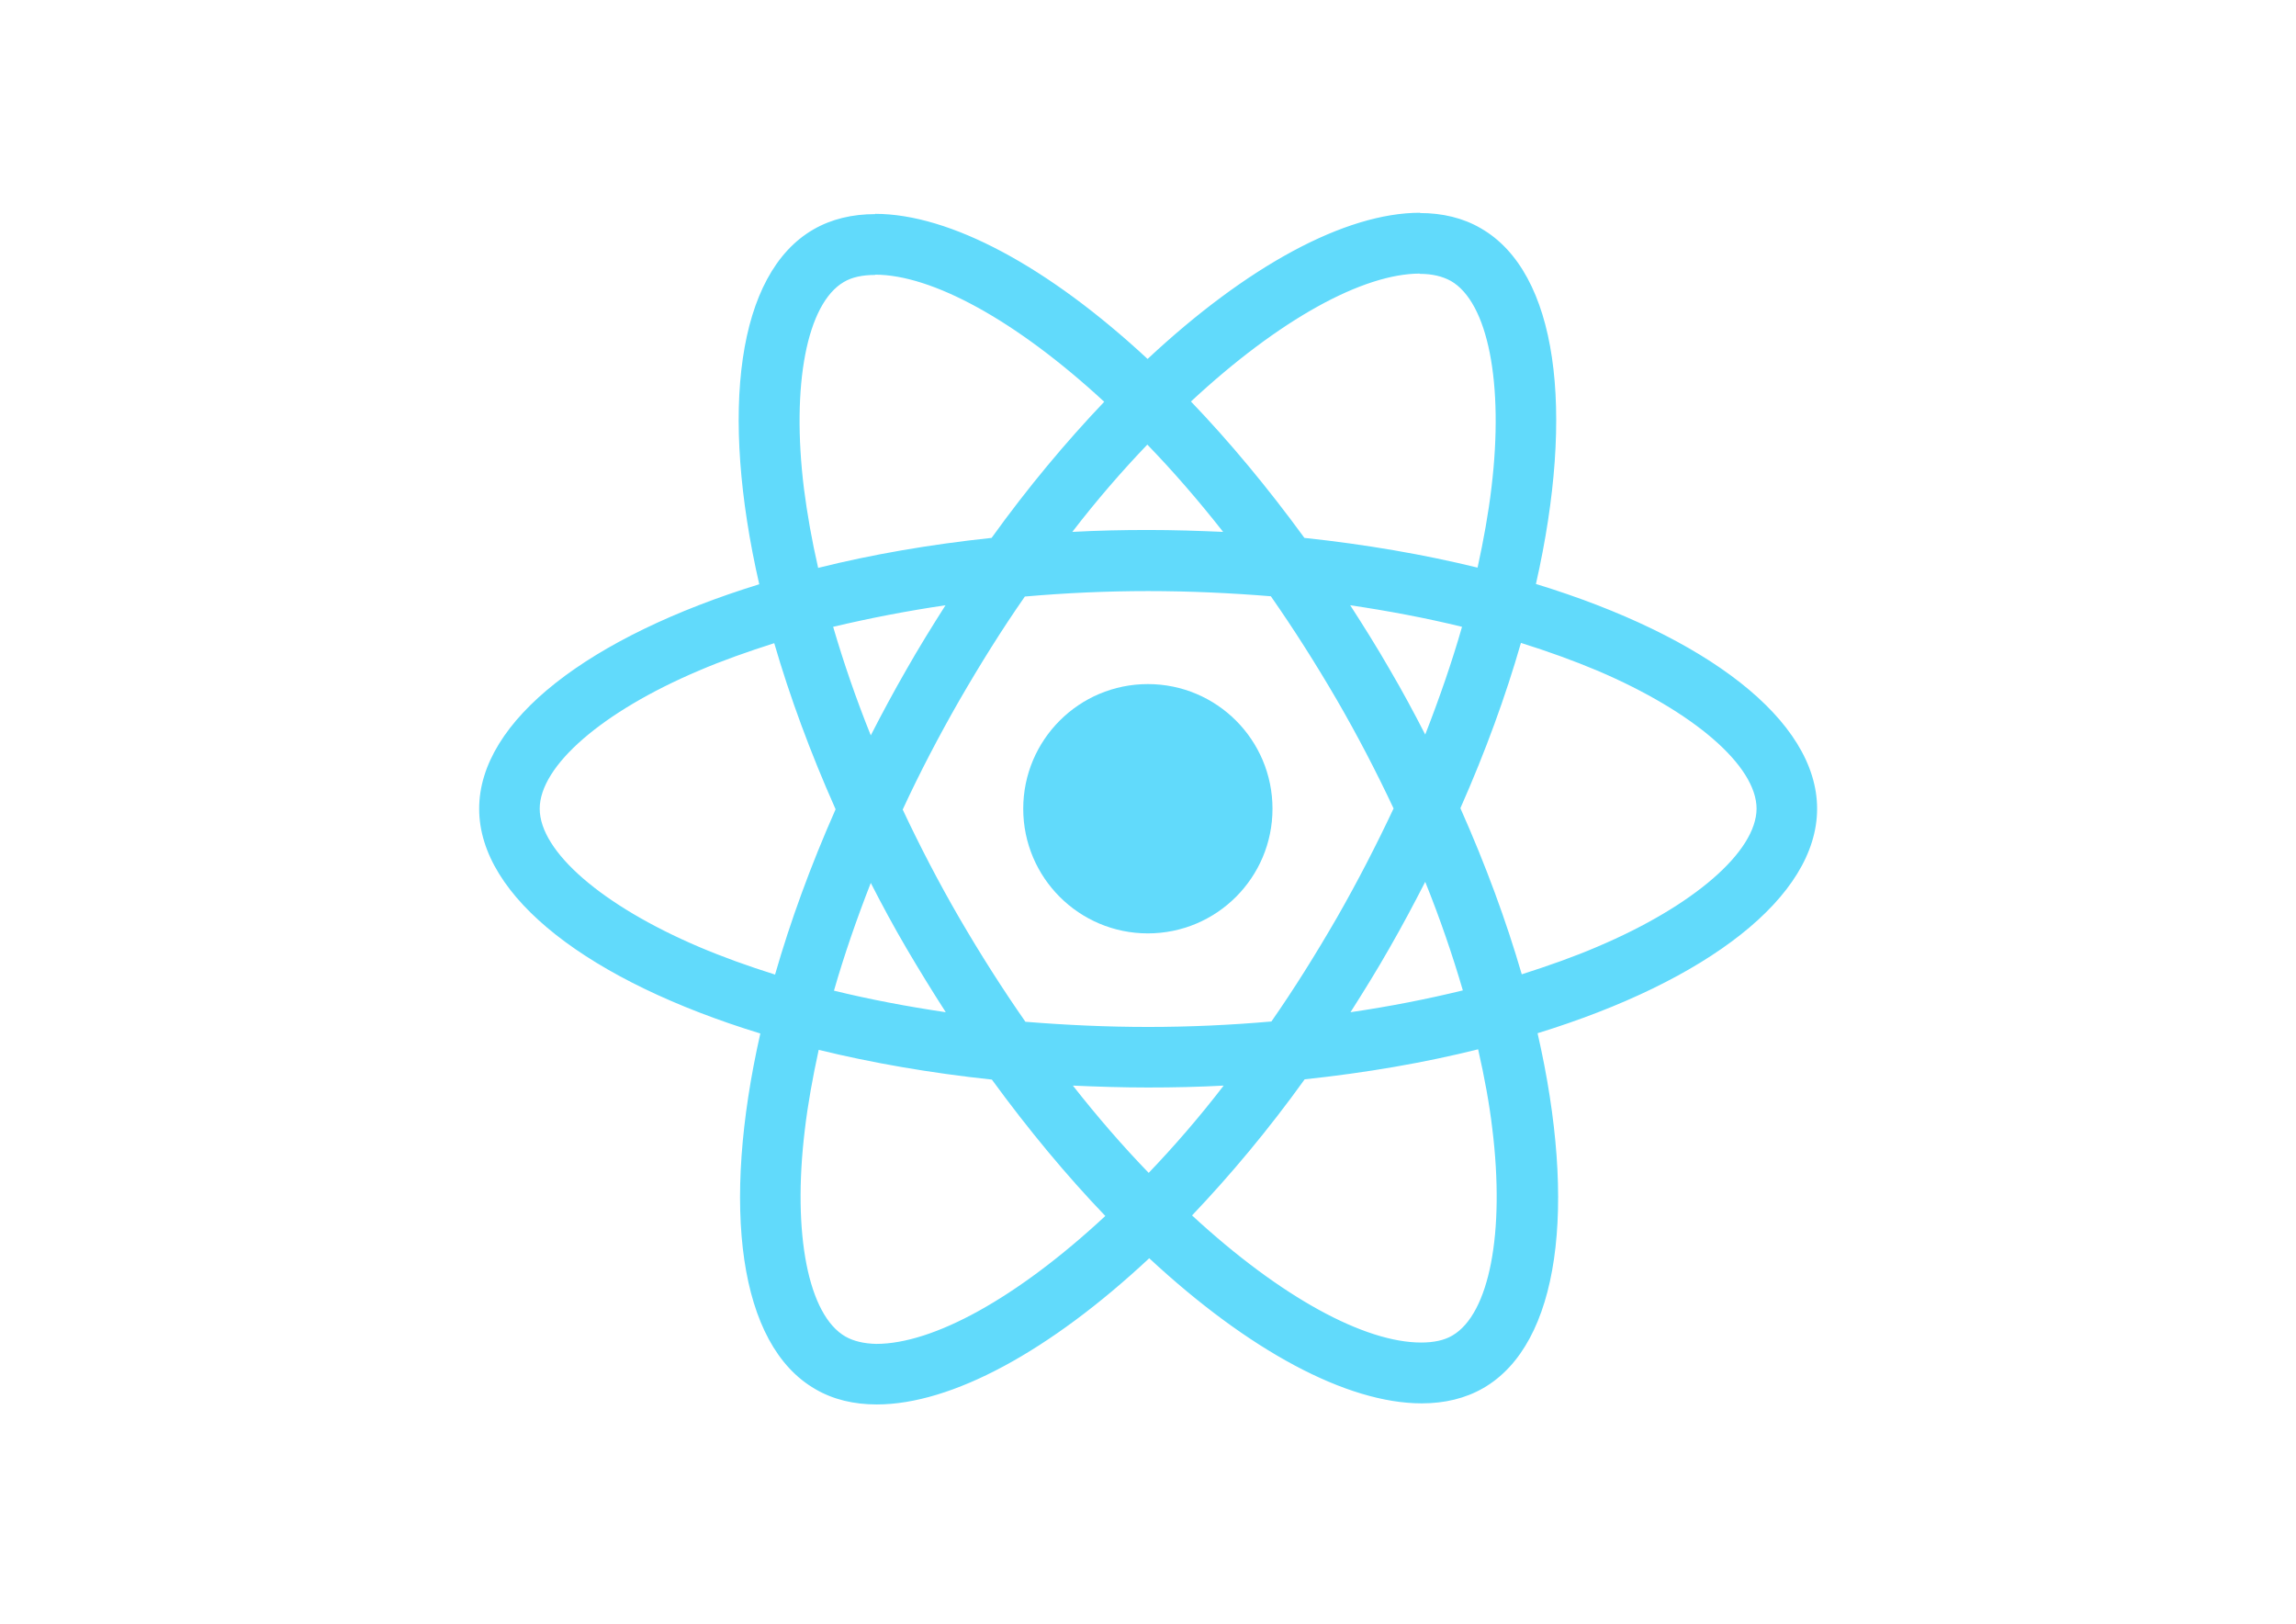
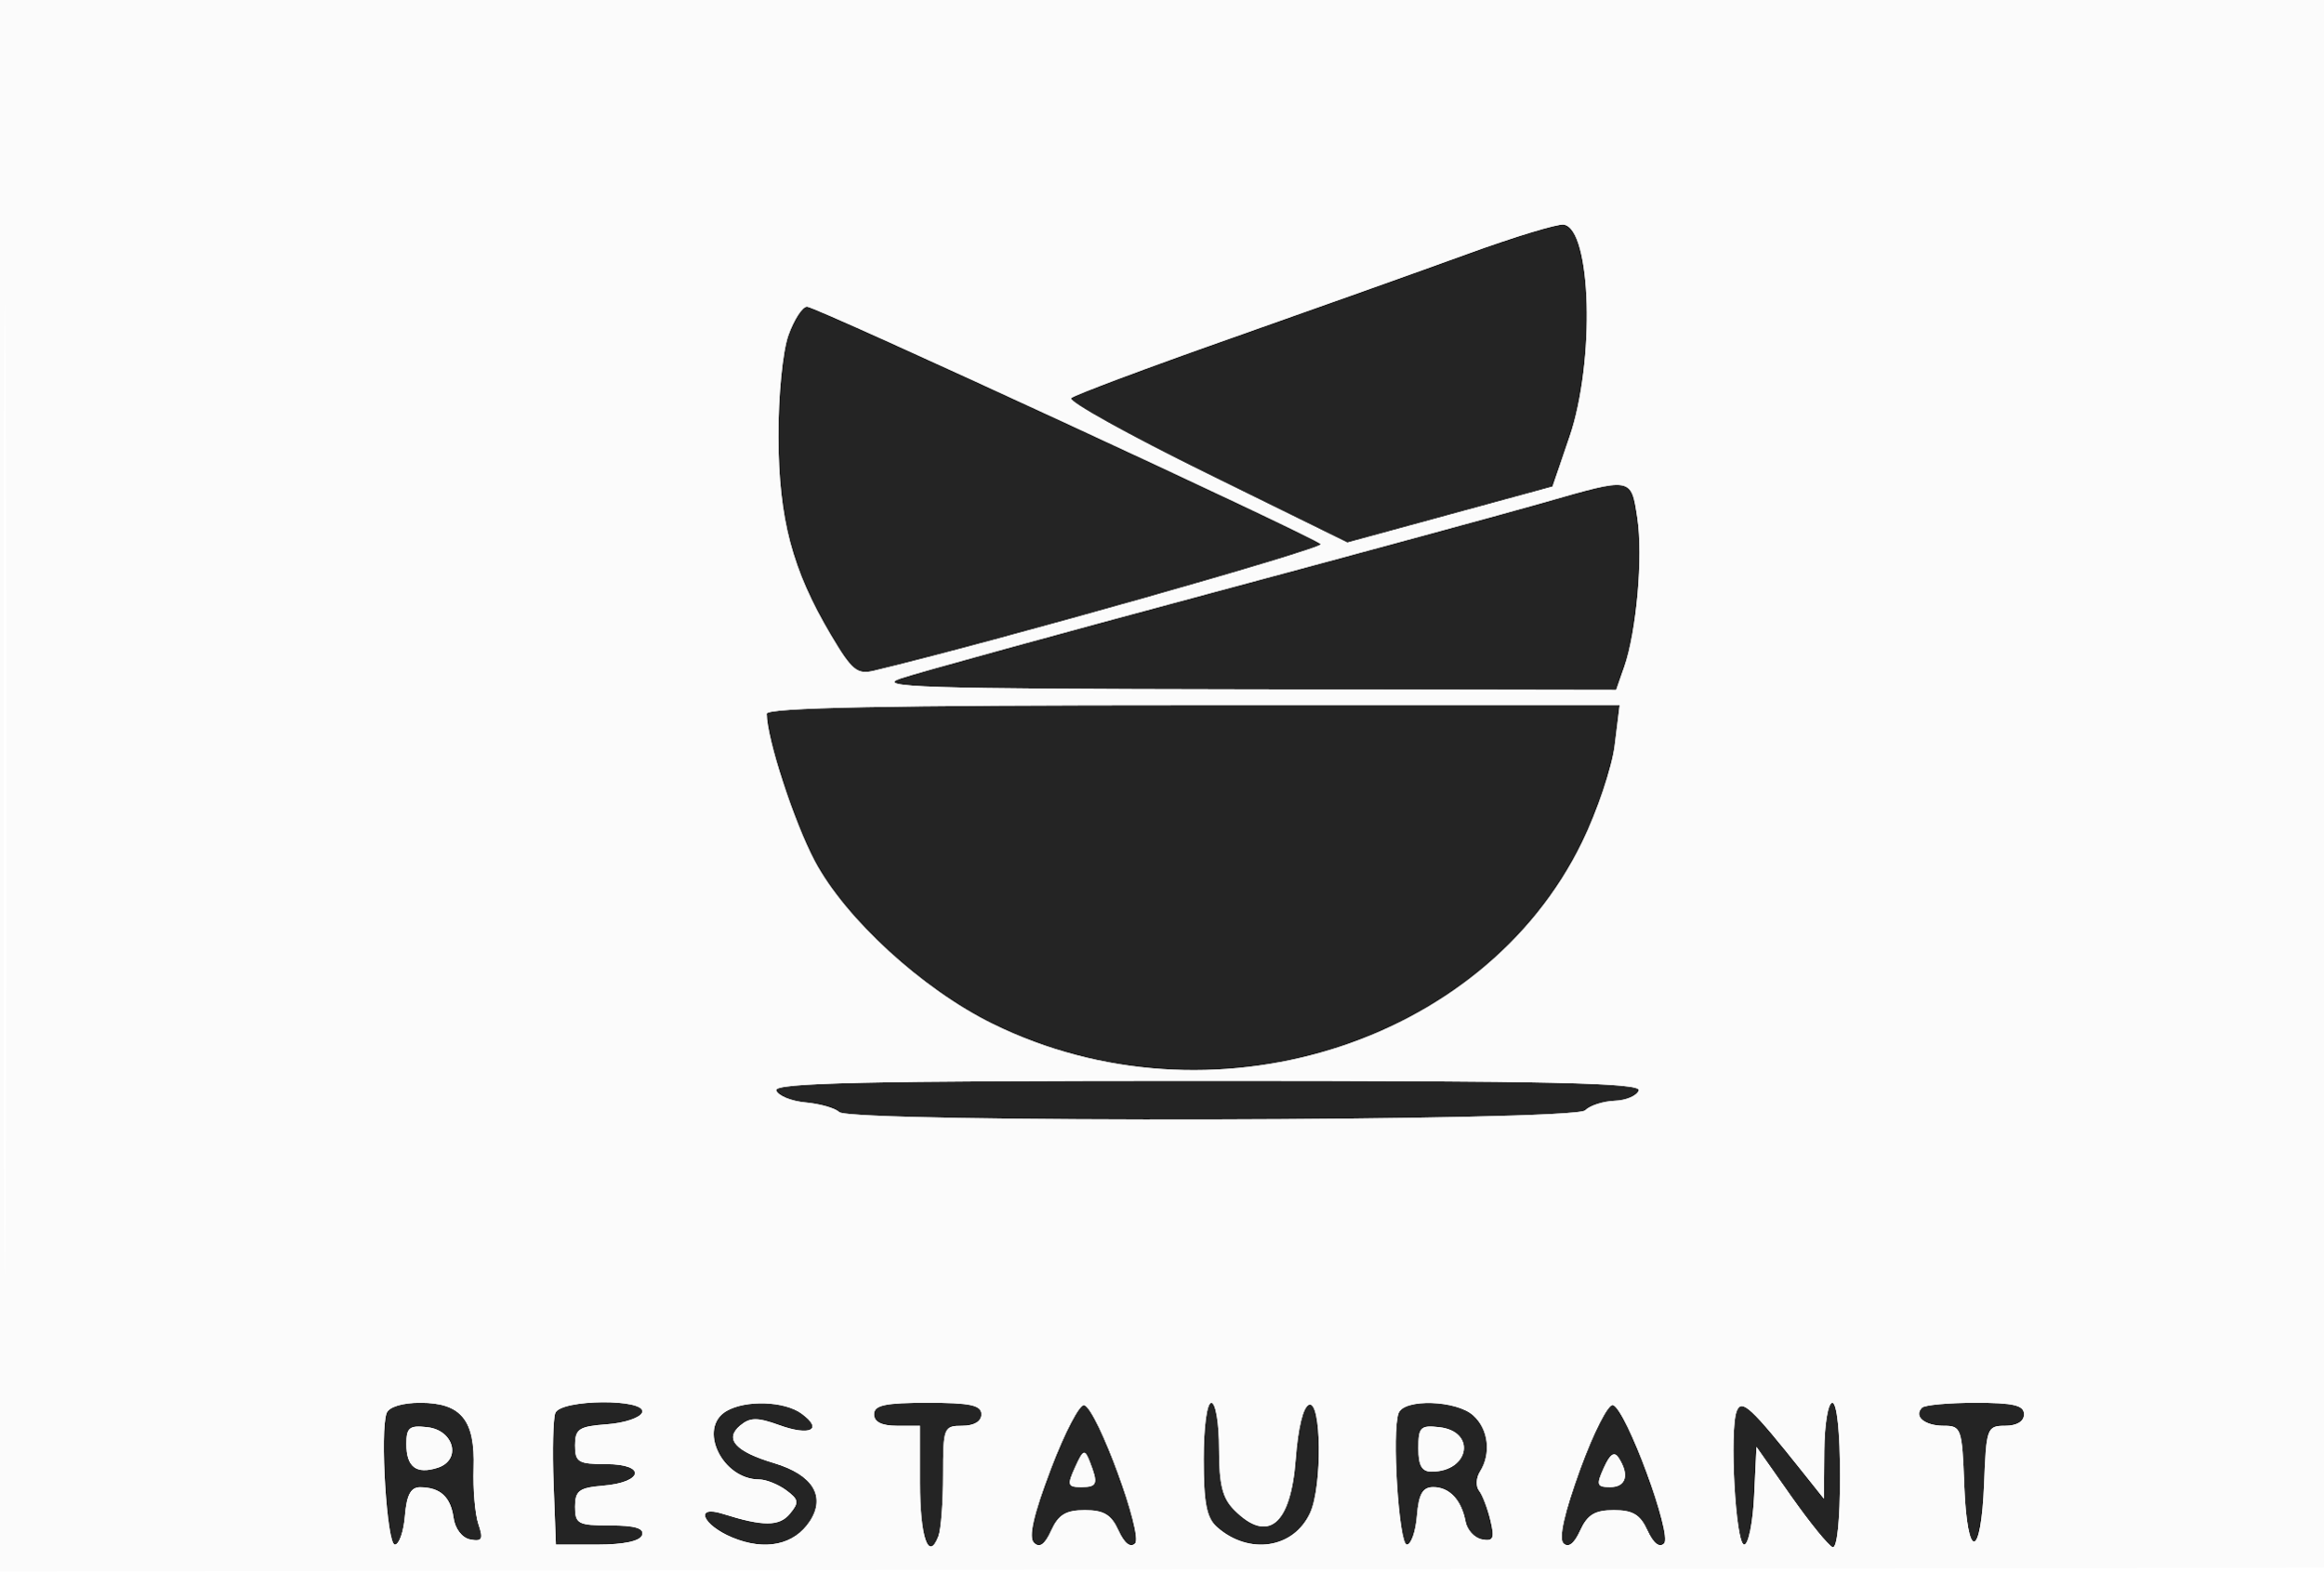
- <svg xmlns="http://www.w3.org/2000/svg" viewBox="0 0 841.9 595.3">
-   <g fill="#61DAFB">
-     <path d="M666.3 296.5c0-32.5-40.7-63.3-103.1-82.4 14.4-63.6 8-114.2-20.2-130.4-6.5-3.8-14.1-5.6-22.4-5.6v22.3c4.6 0 8.3.9 11.4 2.6 13.6 7.8 19.5 37.5 14.9 75.7-1.1 9.4-2.9 19.3-5.1 29.4-19.6-4.8-41-8.5-63.5-10.9-13.5-18.5-27.5-35.3-41.6-50 32.6-30.3 63.2-46.9 84-46.9V78c-27.5 0-63.5 19.6-99.9 53.6-36.4-33.8-72.4-53.2-99.9-53.2v22.3c20.7 0 51.4 16.5 84 46.6-14 14.7-28 31.4-41.3 49.9-22.6 2.4-44 6.1-63.6 11-2.3-10-4-19.7-5.2-29-4.7-38.2 1.1-67.9 14.6-75.8 3-1.8 6.9-2.6 11.5-2.6V78.5c-8.4 0-16 1.8-22.6 5.6-28.1 16.2-34.4 66.7-19.9 130.1-62.2 19.2-102.7 49.9-102.7 82.3 0 32.5 40.7 63.3 103.1 82.4-14.4 63.6-8 114.2 20.2 130.4 6.5 3.8 14.1 5.6 22.5 5.6 27.5 0 63.5-19.6 99.9-53.6 36.4 33.8 72.4 53.2 99.9 53.2 8.4 0 16-1.8 22.6-5.6 28.1-16.2 34.4-66.7 19.9-130.1 62-19.1 102.5-49.9 102.5-82.3zm-130.2-66.7c-3.7 12.9-8.3 26.2-13.5 39.5-4.1-8-8.4-16-13.1-24-4.6-8-9.5-15.8-14.4-23.4 14.2 2.1 27.9 4.7 41 7.9zm-45.8 106.5c-7.8 13.5-15.8 26.3-24.1 38.2-14.9 1.3-30 2-45.2 2-15.1 0-30.2-.7-45-1.9-8.3-11.9-16.4-24.6-24.2-38-7.6-13.1-14.5-26.4-20.8-39.8 6.2-13.4 13.2-26.8 20.7-39.9 7.8-13.5 15.8-26.3 24.1-38.2 14.9-1.3 30-2 45.2-2 15.1 0 30.2.7 45 1.9 8.3 11.9 16.4 24.6 24.2 38 7.6 13.1 14.5 26.4 20.8 39.8-6.3 13.4-13.2 26.8-20.7 39.9zm32.3-13c5.4 13.4 10 26.8 13.8 39.8-13.1 3.2-26.9 5.9-41.2 8 4.9-7.7 9.8-15.6 14.4-23.7 4.6-8 8.9-16.1 13-24.1zM421.2 430c-9.3-9.6-18.6-20.3-27.8-32 9 .4 18.2.7 27.5.7 9.4 0 18.7-.2 27.8-.7-9 11.7-18.3 22.4-27.5 32zm-74.4-58.9c-14.2-2.1-27.9-4.7-41-7.9 3.7-12.9 8.3-26.2 13.5-39.5 4.1 8 8.4 16 13.1 24 4.7 8 9.5 15.8 14.4 23.4zM420.7 163c9.3 9.6 18.6 20.3 27.8 32-9-.4-18.2-.7-27.5-.7-9.4 0-18.7.2-27.8.7 9-11.7 18.3-22.4 27.5-32zm-74 58.9c-4.9 7.7-9.8 15.6-14.4 23.7-4.6 8-8.9 16-13 24-5.4-13.4-10-26.8-13.8-39.8 13.1-3.1 26.9-5.8 41.2-7.9zm-90.5 125.2c-35.4-15.1-58.3-34.9-58.3-50.6 0-15.7 22.9-35.6 58.3-50.6 8.6-3.7 18-7 27.7-10.1 5.7 19.6 13.2 40 22.5 60.9-9.2 20.8-16.6 41.1-22.2 60.6-9.9-3.1-19.3-6.5-28-10.2zM310 490c-13.6-7.8-19.5-37.5-14.9-75.7 1.1-9.4 2.9-19.3 5.1-29.4 19.6 4.8 41 8.5 63.5 10.9 13.5 18.5 27.5 35.3 41.6 50-32.6 30.3-63.2 46.9-84 46.9-4.5-.1-8.3-1-11.3-2.7zm237.2-76.2c4.7 38.2-1.1 67.9-14.6 75.8-3 1.8-6.9 2.6-11.5 2.6-20.7 0-51.4-16.5-84-46.6 14-14.7 28-31.4 41.3-49.9 22.6-2.4 44-6.1 63.6-11 2.3 10.1 4.1 19.8 5.2 29.1zm38.5-66.7c-8.6 3.7-18 7-27.7 10.1-5.7-19.6-13.2-40-22.5-60.9 9.2-20.8 16.6-41.1 22.2-60.6 9.9 3.1 19.3 6.5 28.1 10.2 35.4 15.1 58.3 34.9 58.3 50.6-.1 15.7-23 35.6-58.4 50.6zM320.8 78.4z" />
-     <circle cx="420.9" cy="296.5" r="45.7" />
-     <path d="M520.5 78.1z" />
-   </g>
+ <svg xmlns="http://www.w3.org/2000/svg" width="303" height="205" viewBox="0 0 303 205" version="1.1">
+   <path d="M 191.500 33.081 C 185.450 35.284, 171.500 40.259, 160.500 44.137 C 149.500 48.015, 140.145 51.523, 139.711 51.933 C 139.277 52.343, 147.206 56.751, 157.331 61.730 L 175.739 70.783 189.120 67.129 L 202.500 63.475 204.715 56.987 C 208.063 47.179, 207.588 29.834, 203.956 29.294 C 203.155 29.174, 197.550 30.879, 191.500 33.081 M 102.828 43.750 C 102.069 45.893, 101.513 51.571, 101.531 57 C 101.567 67.695, 103.310 74.297, 108.344 82.798 C 111.101 87.455, 111.784 88.024, 113.990 87.496 C 129.696 83.739, 172.880 71.503, 172.283 70.979 C 170.964 69.821, 106.450 40, 105.265 40 C 104.654 40, 103.558 41.688, 102.828 43.750 M 201.500 65.512 C 197.100 66.779, 177.300 72.165, 157.500 77.480 C 137.700 82.795, 119.700 87.750, 117.500 88.493 C 114.029 89.664, 119.937 89.853, 162.152 89.921 L 210.804 90 211.854 86.990 C 213.465 82.367, 214.321 72.628, 213.561 67.559 C 212.761 62.224, 212.858 62.240, 201.500 65.512 M 100 93.106 C 100 96.318, 103.557 107.230, 106.264 112.326 C 110.270 119.865, 120.306 129.058, 129.435 133.550 C 157.717 147.466, 193.403 136.477, 206.368 109.858 C 208.339 105.811, 210.245 100.138, 210.604 97.250 L 211.258 92 155.629 92 C 115.666 92, 100 92.311, 100 93.106 M 101.244 142.250 C 101.469 142.938, 103.194 143.645, 105.077 143.821 C 106.960 143.998, 108.927 144.561, 109.450 145.071 C 110.917 146.505, 205.308 146.292, 206.748 144.852 C 207.380 144.220, 209.120 143.658, 210.616 143.602 C 212.112 143.546, 213.522 142.938, 213.751 142.250 C 214.080 141.260, 202.388 141, 157.500 141 C 112.614 141, 100.919 141.260, 101.244 142.250 M 50.424 184.338 C 49.525 186.681, 50.454 201.500, 51.500 201.500 C 52.050 201.500, 52.640 199.813, 52.810 197.750 C 53.037 195.011, 53.576 194.004, 54.810 194.015 C 57.423 194.039, 58.766 195.269, 59.149 197.990 C 59.354 199.440, 60.271 200.627, 61.347 200.832 C 62.883 201.125, 63.060 200.791, 62.397 198.842 C 61.959 197.554, 61.677 194.270, 61.770 191.545 C 61.985 185.259, 60.146 183, 54.814 183 C 52.498 183, 50.730 183.539, 50.424 184.338 M 72.424 184.338 C 72.141 185.075, 72.043 189.237, 72.205 193.588 L 72.500 201.500 77.917 201.500 C 81.361 201.500, 83.485 201.045, 83.750 200.250 C 84.043 199.371, 82.806 199, 79.583 199 C 75.391 199, 75 198.792, 75 196.560 C 75 194.473, 75.531 194.076, 78.673 193.810 C 83.948 193.365, 84.294 191, 79.083 191 C 75.420 191, 75 190.749, 75 188.557 C 75 186.407, 75.499 186.078, 79.172 185.807 C 81.467 185.638, 83.530 184.938, 83.756 184.250 C 84.354 182.430, 73.122 182.517, 72.424 184.338 M 94.750 184.080 C 90.962 186.286, 94.185 193, 99.031 193 C 99.904 193, 101.474 193.626, 102.521 194.392 C 104.181 195.606, 104.245 196, 103.019 197.477 C 101.635 199.145, 99.534 199.145, 94.250 197.477 C 90.533 196.304, 91.605 198.937, 95.508 200.568 C 99.785 202.355, 103.589 201.557, 105.628 198.444 C 107.747 195.211, 106.007 192.382, 100.972 190.873 C 95.902 189.354, 94.431 187.717, 96.554 185.956 C 97.840 184.888, 98.780 184.880, 101.641 185.915 C 105.689 187.378, 107.403 186.499, 104.557 184.418 C 102.312 182.776, 97.286 182.603, 94.750 184.080 M 114 184.500 C 114 185.500, 115 186, 117 186 L 120 186 120 193.441 C 120 200.554, 121.106 203.772, 122.395 200.412 C 122.728 199.546, 123 195.948, 123 192.418 C 123 186.239, 123.093 186, 125.500 186 C 127.056 186, 128 185.433, 128 184.500 C 128 183.310, 126.556 183, 121 183 C 115.444 183, 114 183.310, 114 184.500 M 137.084 191.581 C 134.799 197.597, 134.125 200.525, 134.856 201.256 C 135.587 201.987, 136.270 201.502, 137.113 199.652 C 138.051 197.592, 139.031 197, 141.500 197 C 143.969 197, 144.949 197.592, 145.887 199.652 C 146.654 201.335, 147.444 201.956, 148.050 201.350 C 149.144 200.256, 143.127 183.876, 141.421 183.307 C 140.838 183.113, 138.887 186.836, 137.084 191.581 M 157 190.345 C 157 196.088, 157.382 198.025, 158.750 199.227 C 162.948 202.913, 168.763 202.011, 170.890 197.343 C 172.479 193.855, 172.369 182.712, 170.750 183.245 C 169.987 183.497, 169.305 186.271, 169 190.366 C 168.362 198.933, 165.394 201.394, 161 197 C 159.444 195.444, 159 193.667, 159 189 C 159 185.667, 158.556 183, 158 183 C 157.424 183, 157 186.115, 157 190.345 M 182.424 184.338 C 181.525 186.681, 182.454 201.500, 183.500 201.500 C 184.050 201.500, 184.640 199.813, 184.810 197.750 C 185.046 194.906, 185.560 194, 186.938 194 C 189.056 194, 190.632 195.679, 191.154 198.489 C 191.357 199.582, 192.323 200.631, 193.301 200.819 C 194.785 201.105, 194.967 200.695, 194.401 198.331 C 194.029 196.774, 193.362 195.035, 192.919 194.466 C 192.477 193.898, 192.532 192.773, 193.042 191.966 C 194.526 189.620, 194.147 186.443, 192.171 184.655 C 189.961 182.655, 183.154 182.434, 182.424 184.338 M 206.120 191.639 C 204.052 197.316, 203.288 200.688, 203.926 201.326 C 204.564 201.964, 205.325 201.381, 206.113 199.652 C 207.051 197.592, 208.031 197, 210.500 197 C 212.969 197, 213.949 197.592, 214.887 199.652 C 215.654 201.335, 216.444 201.956, 217.050 201.350 C 218.158 200.242, 212.117 183.872, 210.387 183.296 C 209.785 183.095, 207.865 186.850, 206.120 191.639 M 226.526 184.088 C 225.552 186.598, 226.386 201.500, 227.500 201.500 C 228.050 201.500, 228.635 198.632, 228.801 195.127 L 229.102 188.754 233.584 195.127 C 236.050 198.632, 238.502 201.650, 239.034 201.833 C 239.611 202.033, 240 198.314, 240 192.583 C 240 186.861, 239.597 183, 239 183 C 238.446 183, 237.976 185.786, 237.946 189.250 L 237.893 195.500 235.196 192.115 C 228.358 183.530, 227.170 182.430, 226.526 184.088 M 250.694 183.639 C 249.567 184.766, 251.043 186, 253.517 186 C 255.817 186, 255.928 186.318, 256.208 193.750 C 256.582 203.681, 258.403 203.510, 258.792 193.507 C 259.073 186.280, 259.176 186, 261.542 186 C 263.060 186, 264 185.426, 264 184.500 C 264 183.325, 262.630 183, 257.667 183 C 254.183 183, 251.046 183.288, 250.694 183.639 M 53 188.375 C 53 191.375, 54.291 192.360, 57.067 191.479 C 60.211 190.481, 59.242 186.585, 55.750 186.184 C 53.397 185.913, 53 186.229, 53 188.375 M 185 188.934 C 185 191.193, 185.460 191.996, 186.750 191.985 C 191.689 191.941, 192.578 186.742, 187.741 186.184 C 185.280 185.899, 185 186.180, 185 188.934 M 140.225 191.405 C 139.169 193.722, 139.255 194, 141.021 194 C 143.132 194, 143.277 193.562, 142.133 190.655 C 141.482 189, 141.286 189.077, 140.225 191.405 M 209.195 191.472 C 208.174 193.712, 208.268 194, 210.021 194 C 212.079 194, 212.554 192.421, 211.158 190.222 C 210.570 189.294, 210.031 189.637, 209.195 191.472" stroke="none" fill="#242424" fill-rule="evenodd" />
+   <path d="M -0 102.503 L -0 205.006 151.750 204.753 L 303.500 204.500 303.755 102.250 L 304.009 0 152.005 0 L 0 0 -0 102.503 M 0.481 103 C 0.481 159.375, 0.602 182.437, 0.750 154.250 C 0.897 126.062, 0.897 79.937, 0.750 51.750 C 0.602 23.562, 0.481 46.625, 0.481 103 M 191.500 33.081 C 185.450 35.284, 171.500 40.259, 160.500 44.137 C 149.500 48.015, 140.145 51.523, 139.711 51.933 C 139.277 52.343, 147.206 56.751, 157.331 61.730 L 175.739 70.783 189.120 67.129 L 202.500 63.475 204.715 56.987 C 208.063 47.179, 207.588 29.834, 203.956 29.294 C 203.155 29.174, 197.550 30.879, 191.500 33.081 M 102.828 43.750 C 102.069 45.893, 101.513 51.571, 101.531 57 C 101.567 67.695, 103.310 74.297, 108.344 82.798 C 111.101 87.455, 111.784 88.024, 113.990 87.496 C 129.696 83.739, 172.880 71.503, 172.283 70.979 C 170.964 69.821, 106.450 40, 105.265 40 C 104.654 40, 103.558 41.688, 102.828 43.750 M 201.500 65.512 C 197.100 66.779, 177.300 72.165, 157.500 77.480 C 137.700 82.795, 119.700 87.750, 117.500 88.493 C 114.029 89.664, 119.937 89.853, 162.152 89.921 L 210.804 90 211.854 86.990 C 213.465 82.367, 214.321 72.628, 213.561 67.559 C 212.761 62.224, 212.858 62.240, 201.500 65.512 M 100 93.106 C 100 96.318, 103.557 107.230, 106.264 112.326 C 110.270 119.865, 120.306 129.058, 129.435 133.550 C 157.717 147.466, 193.403 136.477, 206.368 109.858 C 208.339 105.811, 210.245 100.138, 210.604 97.250 L 211.258 92 155.629 92 C 115.666 92, 100 92.311, 100 93.106 M 101.244 142.250 C 101.469 142.938, 103.194 143.645, 105.077 143.821 C 106.960 143.998, 108.927 144.561, 109.450 145.071 C 110.917 146.505, 205.308 146.292, 206.748 144.852 C 207.380 144.220, 209.120 143.658, 210.616 143.602 C 212.112 143.546, 213.522 142.938, 213.751 142.250 C 214.080 141.260, 202.388 141, 157.500 141 C 112.614 141, 100.919 141.260, 101.244 142.250 M 50.424 184.338 C 49.525 186.681, 50.454 201.500, 51.500 201.500 C 52.050 201.500, 52.640 199.813, 52.810 197.750 C 53.037 195.011, 53.576 194.004, 54.810 194.015 C 57.423 194.039, 58.766 195.269, 59.149 197.990 C 59.354 199.440, 60.271 200.627, 61.347 200.832 C 62.883 201.125, 63.060 200.791, 62.397 198.842 C 61.959 197.554, 61.677 194.270, 61.770 191.545 C 61.985 185.259, 60.146 183, 54.814 183 C 52.498 183, 50.730 183.539, 50.424 184.338 M 72.424 184.338 C 72.141 185.075, 72.043 189.237, 72.205 193.588 L 72.500 201.500 77.917 201.500 C 81.361 201.500, 83.485 201.045, 83.750 200.250 C 84.043 199.371, 82.806 199, 79.583 199 C 75.391 199, 75 198.792, 75 196.560 C 75 194.473, 75.531 194.076, 78.673 193.810 C 83.948 193.365, 84.294 191, 79.083 191 C 75.420 191, 75 190.749, 75 188.557 C 75 186.407, 75.499 186.078, 79.172 185.807 C 81.467 185.638, 83.530 184.938, 83.756 184.250 C 84.354 182.430, 73.122 182.517, 72.424 184.338 M 94.750 184.080 C 90.962 186.286, 94.185 193, 99.031 193 C 99.904 193, 101.474 193.626, 102.521 194.392 C 104.181 195.606, 104.245 196, 103.019 197.477 C 101.635 199.145, 99.534 199.145, 94.250 197.477 C 90.533 196.304, 91.605 198.937, 95.508 200.568 C 99.785 202.355, 103.589 201.557, 105.628 198.444 C 107.747 195.211, 106.007 192.382, 100.972 190.873 C 95.902 189.354, 94.431 187.717, 96.554 185.956 C 97.840 184.888, 98.780 184.880, 101.641 185.915 C 105.689 187.378, 107.403 186.499, 104.557 184.418 C 102.312 182.776, 97.286 182.603, 94.750 184.080 M 114 184.500 C 114 185.500, 115 186, 117 186 L 120 186 120 193.441 C 120 200.554, 121.106 203.772, 122.395 200.412 C 122.728 199.546, 123 195.948, 123 192.418 C 123 186.239, 123.093 186, 125.500 186 C 127.056 186, 128 185.433, 128 184.500 C 128 183.310, 126.556 183, 121 183 C 115.444 183, 114 183.310, 114 184.500 M 137.084 191.581 C 134.799 197.597, 134.125 200.525, 134.856 201.256 C 135.587 201.987, 136.270 201.502, 137.113 199.652 C 138.051 197.592, 139.031 197, 141.500 197 C 143.969 197, 144.949 197.592, 145.887 199.652 C 146.654 201.335, 147.444 201.956, 148.050 201.350 C 149.144 200.256, 143.127 183.876, 141.421 183.307 C 140.838 183.113, 138.887 186.836, 137.084 191.581 M 157 190.345 C 157 196.088, 157.382 198.025, 158.750 199.227 C 162.948 202.913, 168.763 202.011, 170.890 197.343 C 172.479 193.855, 172.369 182.712, 170.750 183.245 C 169.987 183.497, 169.305 186.271, 169 190.366 C 168.362 198.933, 165.394 201.394, 161 197 C 159.444 195.444, 159 193.667, 159 189 C 159 185.667, 158.556 183, 158 183 C 157.424 183, 157 186.115, 157 190.345 M 182.424 184.338 C 181.525 186.681, 182.454 201.500, 183.500 201.500 C 184.050 201.500, 184.640 199.813, 184.810 197.750 C 185.046 194.906, 185.560 194, 186.938 194 C 189.056 194, 190.632 195.679, 191.154 198.489 C 191.357 199.582, 192.323 200.631, 193.301 200.819 C 194.785 201.105, 194.967 200.695, 194.401 198.331 C 194.029 196.774, 193.362 195.035, 192.919 194.466 C 192.477 193.898, 192.532 192.773, 193.042 191.966 C 194.526 189.620, 194.147 186.443, 192.171 184.655 C 189.961 182.655, 183.154 182.434, 182.424 184.338 M 206.120 191.639 C 204.052 197.316, 203.288 200.688, 203.926 201.326 C 204.564 201.964, 205.325 201.381, 206.113 199.652 C 207.051 197.592, 208.031 197, 210.500 197 C 212.969 197, 213.949 197.592, 214.887 199.652 C 215.654 201.335, 216.444 201.956, 217.050 201.350 C 218.158 200.242, 212.117 183.872, 210.387 183.296 C 209.785 183.095, 207.865 186.850, 206.120 191.639 M 226.526 184.088 C 225.552 186.598, 226.386 201.500, 227.500 201.500 C 228.050 201.500, 228.635 198.632, 228.801 195.127 L 229.102 188.754 233.584 195.127 C 236.050 198.632, 238.502 201.650, 239.034 201.833 C 239.611 202.033, 240 198.314, 240 192.583 C 240 186.861, 239.597 183, 239 183 C 238.446 183, 237.976 185.786, 237.946 189.250 L 237.893 195.500 235.196 192.115 C 228.358 183.530, 227.170 182.430, 226.526 184.088 M 250.694 183.639 C 249.567 184.766, 251.043 186, 253.517 186 C 255.817 186, 255.928 186.318, 256.208 193.750 C 256.582 203.681, 258.403 203.510, 258.792 193.507 C 259.073 186.280, 259.176 186, 261.542 186 C 263.060 186, 264 185.426, 264 184.500 C 264 183.325, 262.630 183, 257.667 183 C 254.183 183, 251.046 183.288, 250.694 183.639 M 53 188.375 C 53 191.375, 54.291 192.360, 57.067 191.479 C 60.211 190.481, 59.242 186.585, 55.750 186.184 C 53.397 185.913, 53 186.229, 53 188.375 M 185 188.934 C 185 191.193, 185.460 191.996, 186.750 191.985 C 191.689 191.941, 192.578 186.742, 187.741 186.184 C 185.280 185.899, 185 186.180, 185 188.934 M 140.225 191.405 C 139.169 193.722, 139.255 194, 141.021 194 C 143.132 194, 143.277 193.562, 142.133 190.655 C 141.482 189, 141.286 189.077, 140.225 191.405 M 209.195 191.472 C 208.174 193.712, 208.268 194, 210.021 194 C 212.079 194, 212.554 192.421, 211.158 190.222 C 210.570 189.294, 210.031 189.637, 209.195 191.472" stroke="none" fill="#fbfbfb" fill-rule="evenodd" />
</svg>
